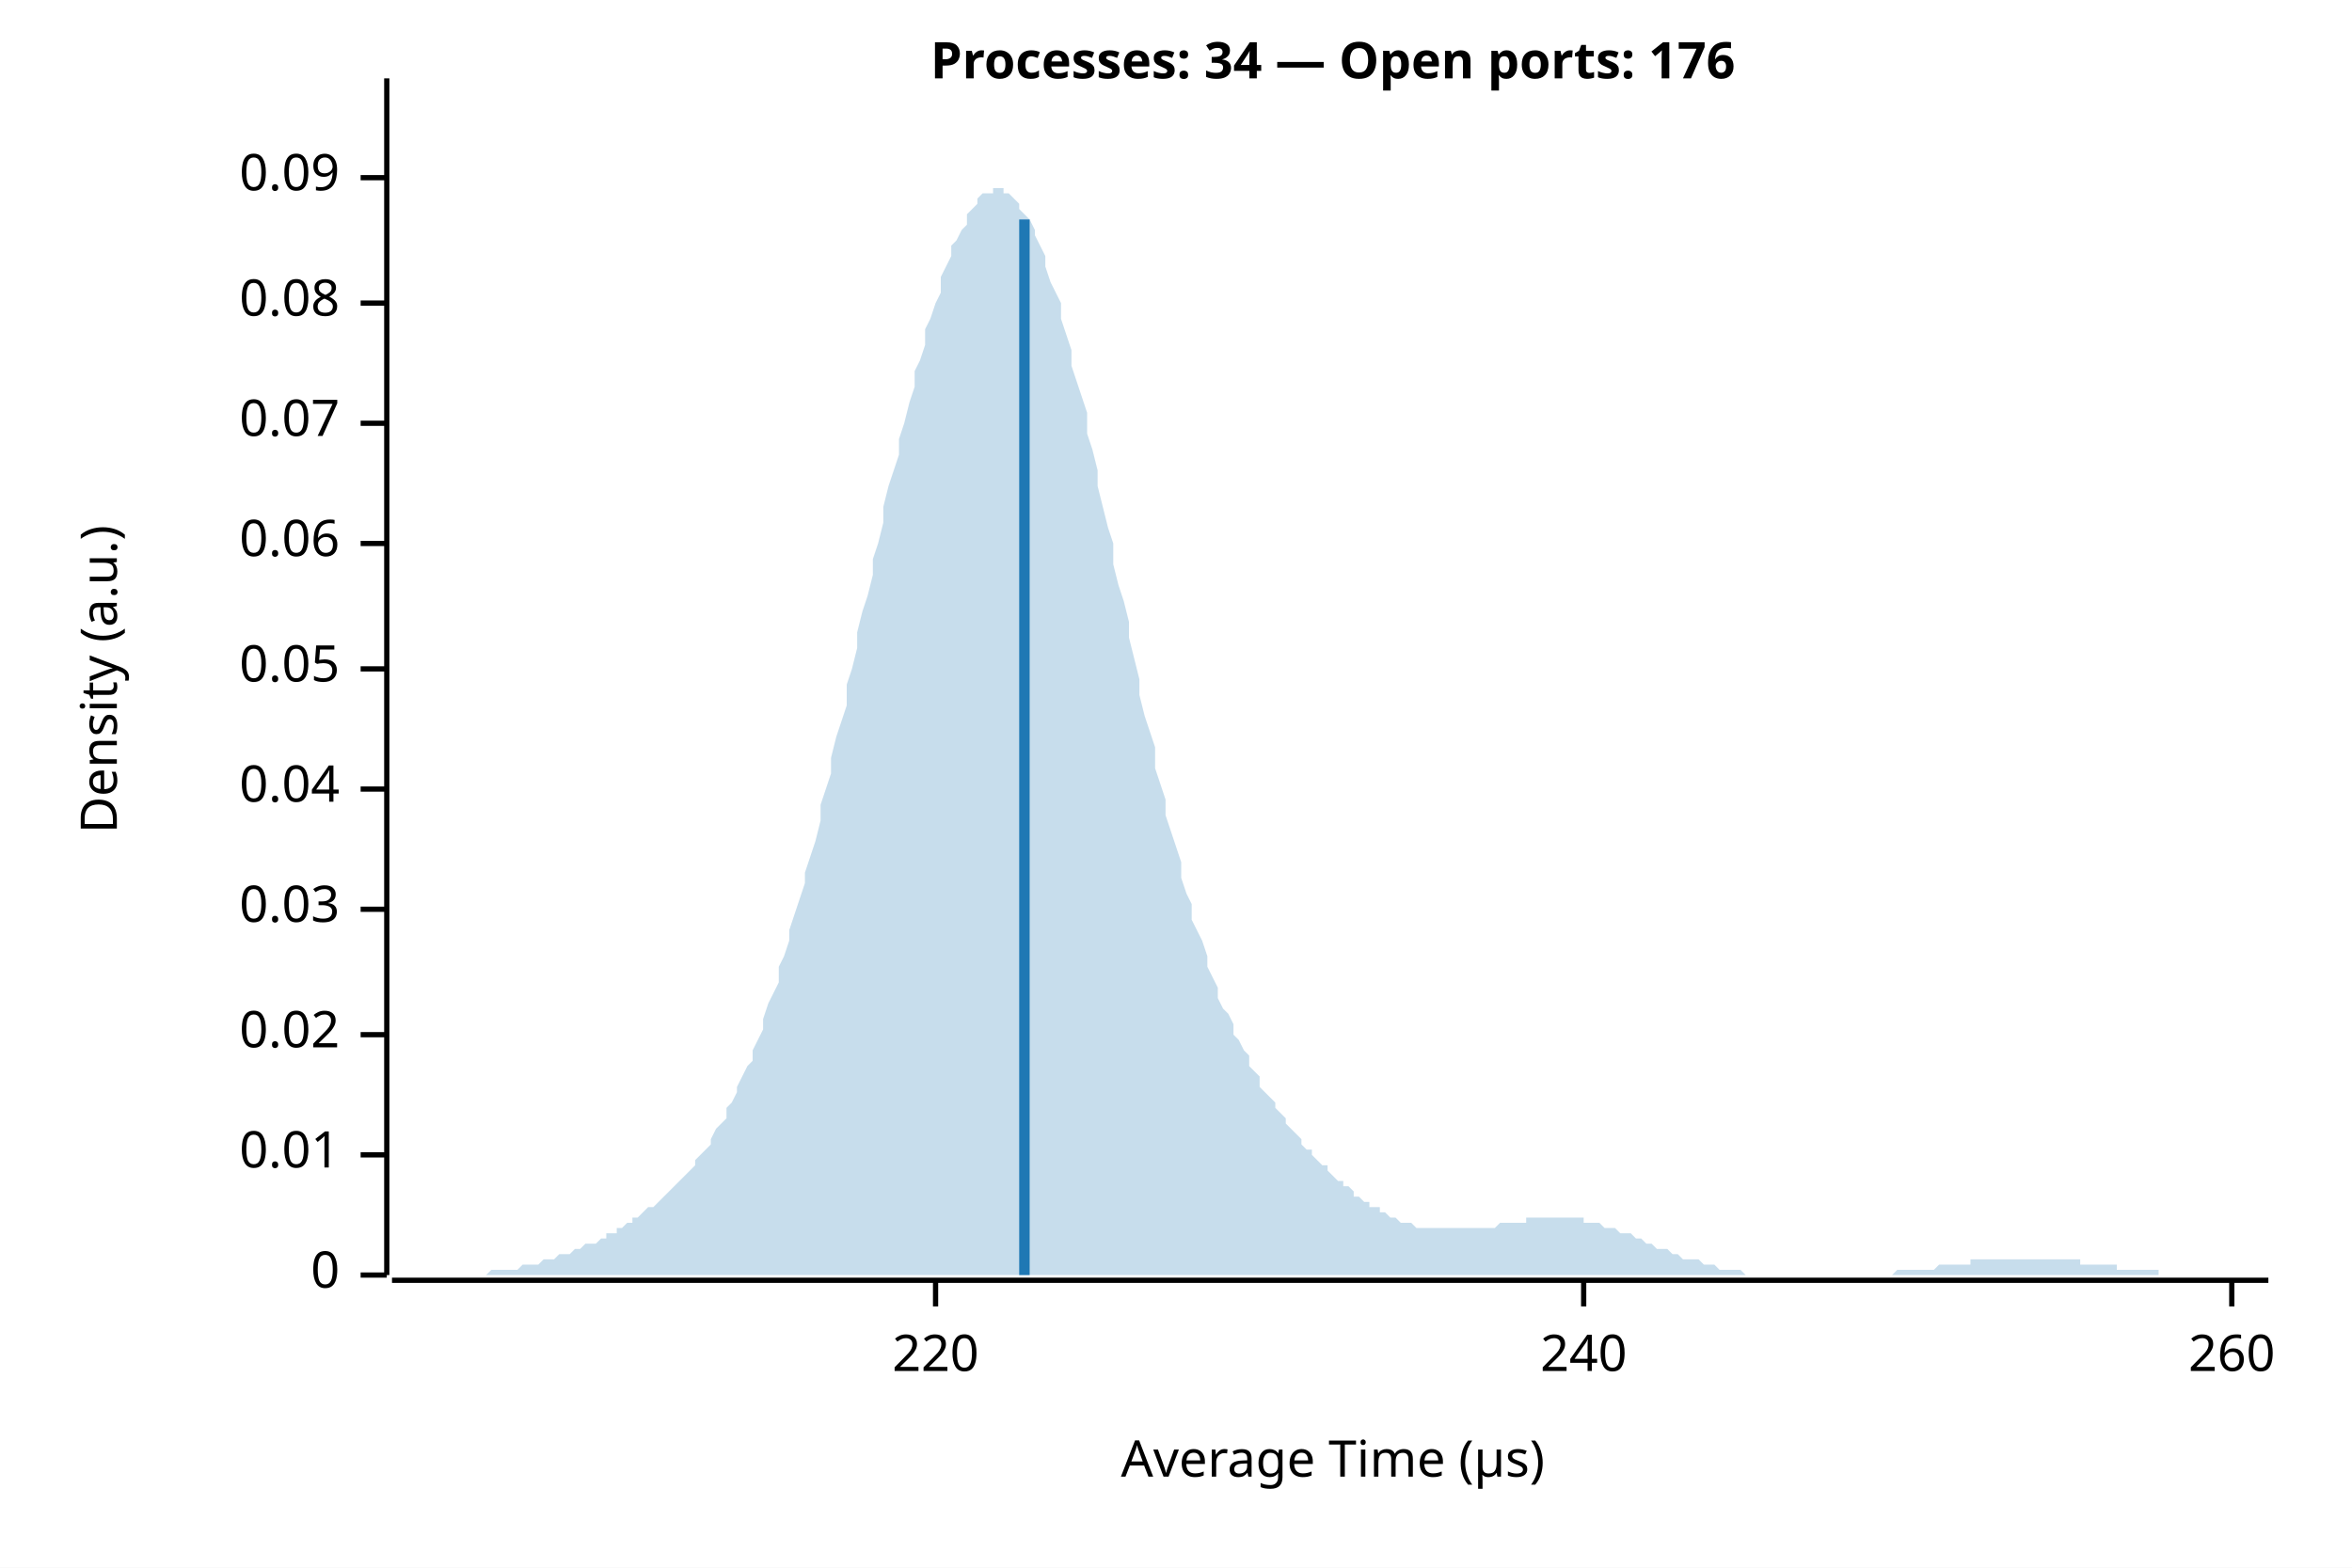
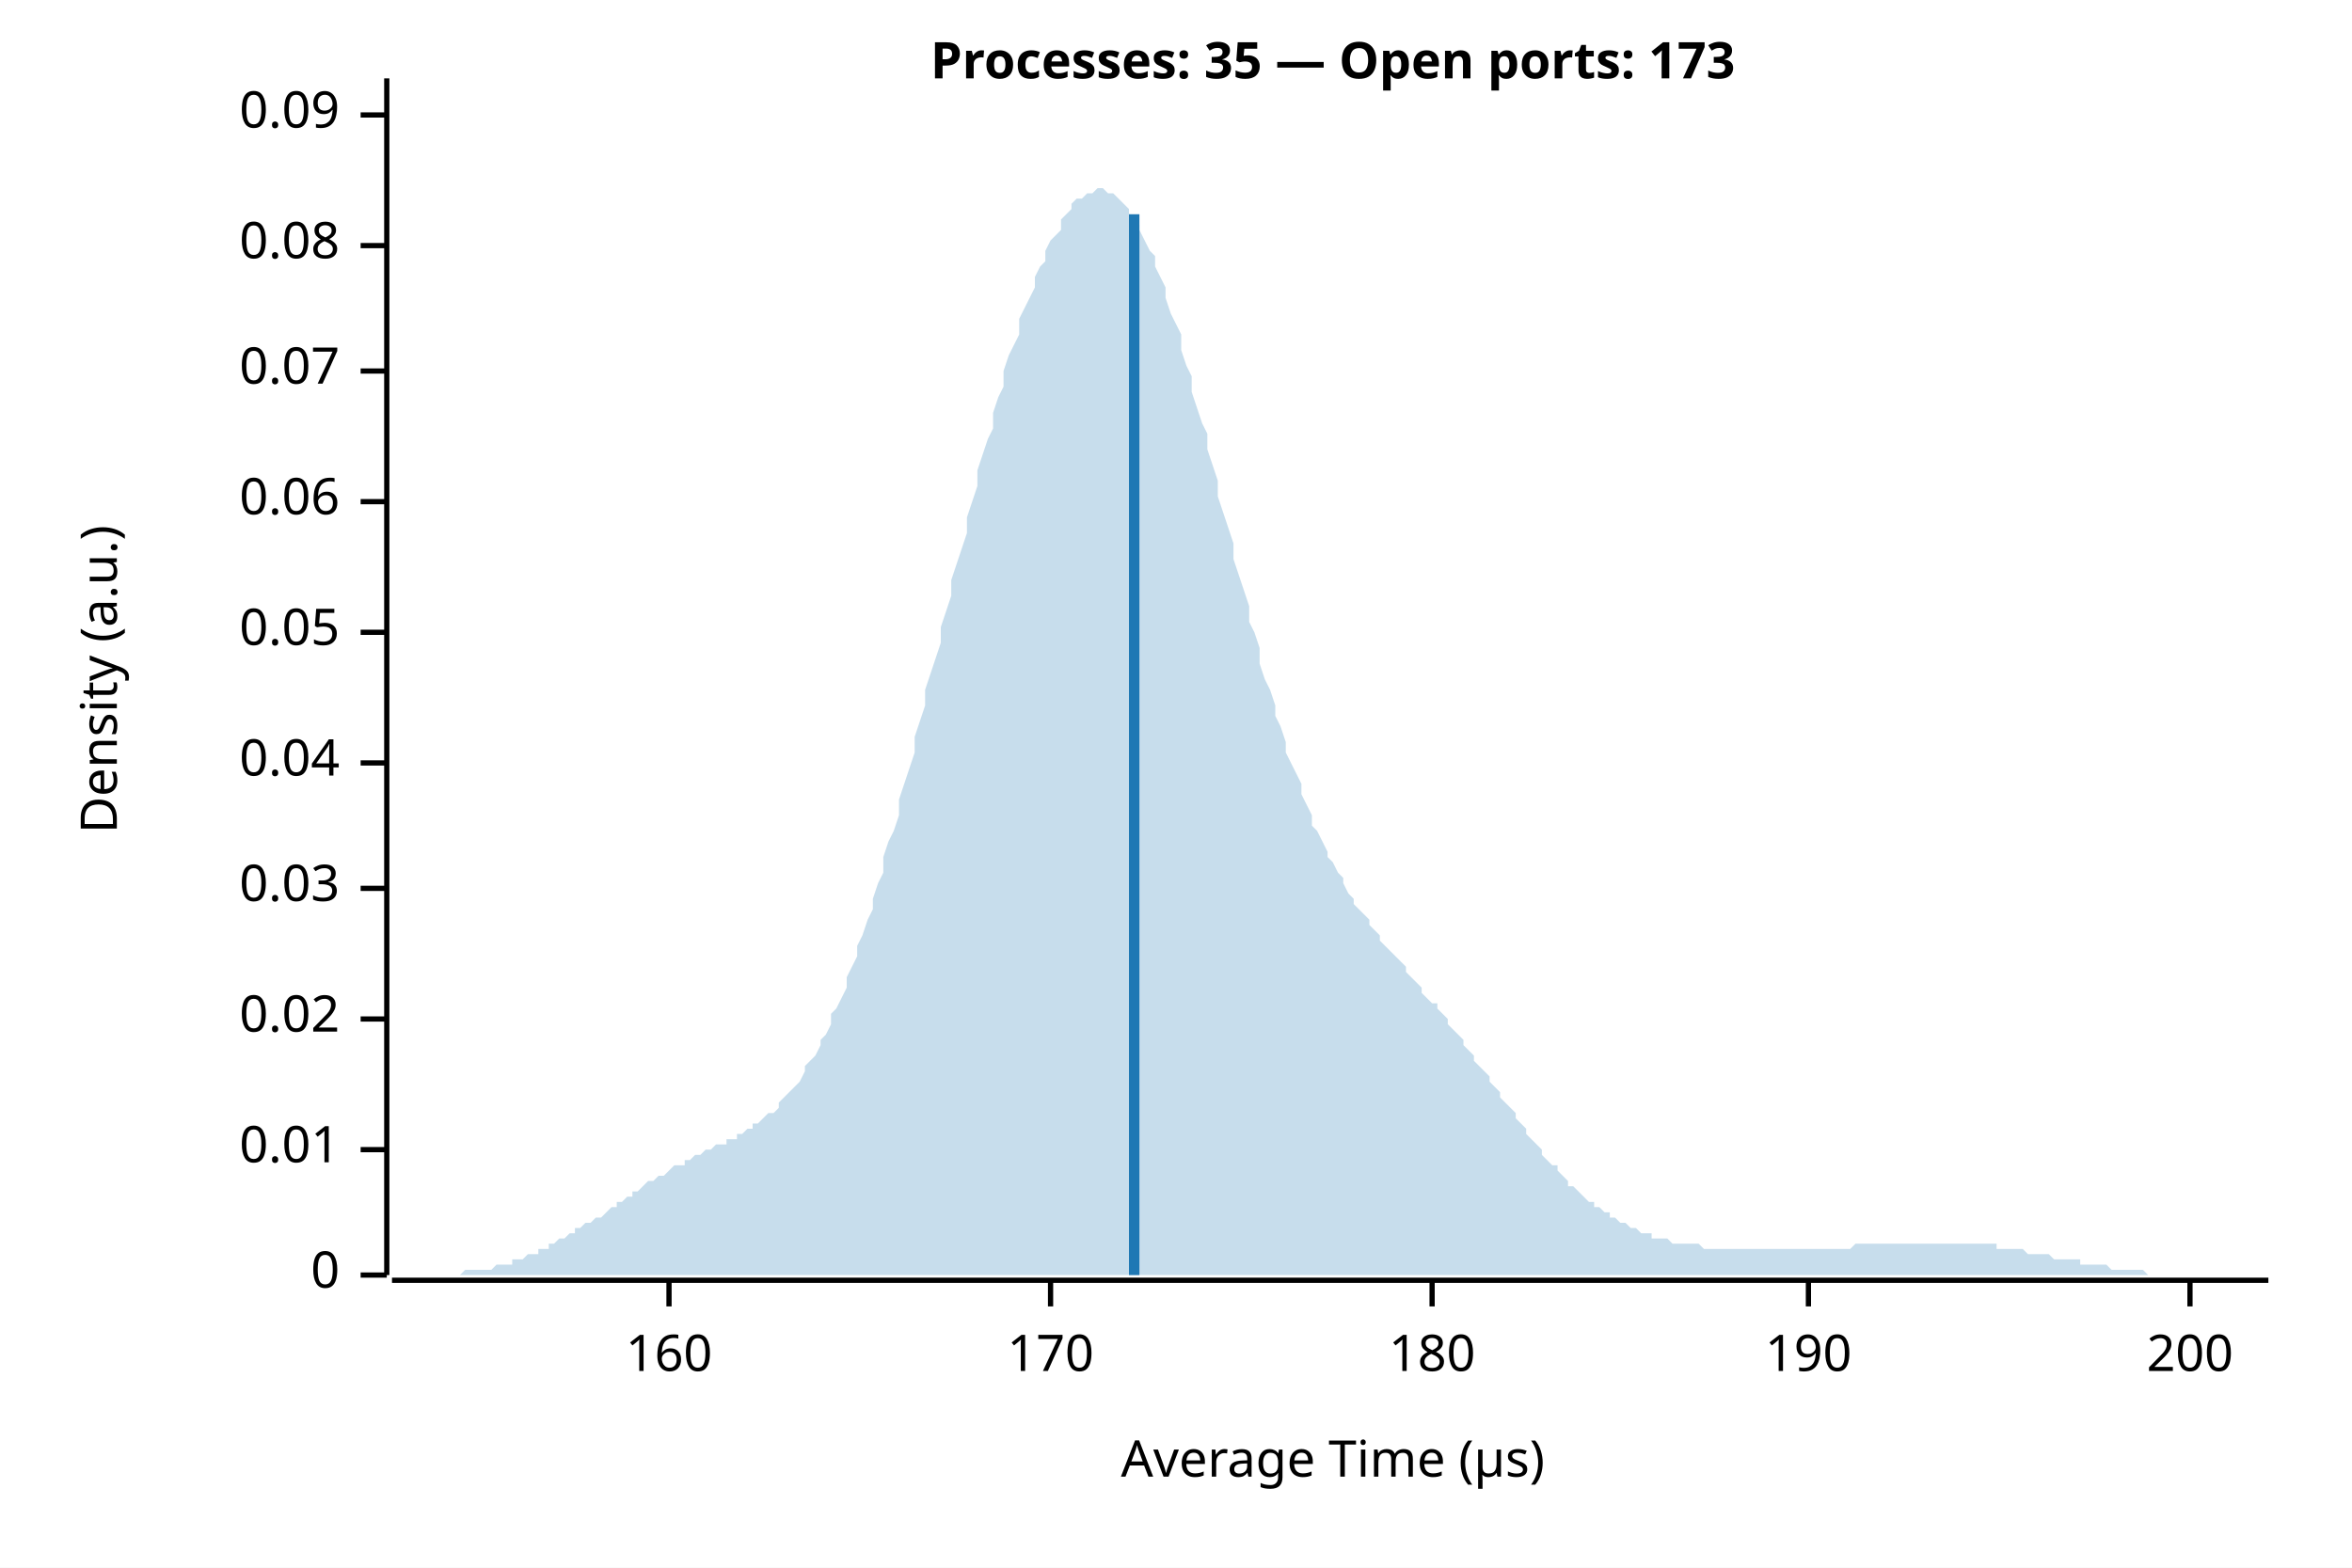
<svg xmlns="http://www.w3.org/2000/svg" width="450" height="300" viewBox="0 0 450 300">
  <rect width="100%" height="100%" fill="white" />
-   <text x="255" y="15" font-weight="bold" text-anchor="middle" font-family="sans-serif" font-size="9.677" opacity="1" fill="#000000">Processes: 34 — Open ports: 176</text>
+   <text x="255" y="15" font-weight="bold" text-anchor="middle" font-family="sans-serif" font-size="9.677" opacity="1" fill="#000000">Processes: 35 — Open ports: 173</text>
  <text x="15" y="130" dy="0.76em" text-anchor="middle" font-family="sans-serif" font-size="9.677" opacity="1" fill="#000000" transform="rotate(270, 15, 130)">
Density (a.u.)
</text>
  <text x="255" y="285" dy="-0.5ex" text-anchor="middle" font-family="sans-serif" font-size="9.677" opacity="1" fill="#000000">
Average Time (µs)
</text>
  <polyline fill="none" opacity="1" stroke="#000000" stroke-width="1" points="74,15 74,244 " />
  <text x="65" y="244" dy="0.5ex" text-anchor="end" font-family="sans-serif" font-size="9.677" opacity="1" fill="#000000">
0
</text>
  <polyline fill="none" opacity="1" stroke="#000000" stroke-width="1" points="69,244 74,244 " />
-   <text x="65" y="221" dy="0.5ex" text-anchor="end" font-family="sans-serif" font-size="9.677" opacity="1" fill="#000000">
+   <text x="65" y="220" dy="0.5ex" text-anchor="end" font-family="sans-serif" font-size="9.677" opacity="1" fill="#000000">
0.01
</text>
-   <polyline fill="none" opacity="1" stroke="#000000" stroke-width="1" points="69,221 74,221 " />
-   <text x="65" y="198" dy="0.5ex" text-anchor="end" font-family="sans-serif" font-size="9.677" opacity="1" fill="#000000">
+   <polyline fill="none" opacity="1" stroke="#000000" stroke-width="1" points="69,220 74,220 " />
+   <text x="65" y="195" dy="0.5ex" text-anchor="end" font-family="sans-serif" font-size="9.677" opacity="1" fill="#000000">
0.02
</text>
-   <polyline fill="none" opacity="1" stroke="#000000" stroke-width="1" points="69,198 74,198 " />
-   <text x="65" y="174" dy="0.5ex" text-anchor="end" font-family="sans-serif" font-size="9.677" opacity="1" fill="#000000">
+   <polyline fill="none" opacity="1" stroke="#000000" stroke-width="1" points="69,195 74,195 " />
+   <text x="65" y="170" dy="0.5ex" text-anchor="end" font-family="sans-serif" font-size="9.677" opacity="1" fill="#000000">
0.03
</text>
-   <polyline fill="none" opacity="1" stroke="#000000" stroke-width="1" points="69,174 74,174 " />
-   <text x="65" y="151" dy="0.5ex" text-anchor="end" font-family="sans-serif" font-size="9.677" opacity="1" fill="#000000">
+   <polyline fill="none" opacity="1" stroke="#000000" stroke-width="1" points="69,170 74,170 " />
+   <text x="65" y="146" dy="0.5ex" text-anchor="end" font-family="sans-serif" font-size="9.677" opacity="1" fill="#000000">
0.04
</text>
-   <polyline fill="none" opacity="1" stroke="#000000" stroke-width="1" points="69,151 74,151 " />
-   <text x="65" y="128" dy="0.5ex" text-anchor="end" font-family="sans-serif" font-size="9.677" opacity="1" fill="#000000">
+   <polyline fill="none" opacity="1" stroke="#000000" stroke-width="1" points="69,146 74,146 " />
+   <text x="65" y="121" dy="0.5ex" text-anchor="end" font-family="sans-serif" font-size="9.677" opacity="1" fill="#000000">
0.05
</text>
-   <polyline fill="none" opacity="1" stroke="#000000" stroke-width="1" points="69,128 74,128 " />
-   <text x="65" y="104" dy="0.5ex" text-anchor="end" font-family="sans-serif" font-size="9.677" opacity="1" fill="#000000">
+   <polyline fill="none" opacity="1" stroke="#000000" stroke-width="1" points="69,121 74,121 " />
+   <text x="65" y="96" dy="0.5ex" text-anchor="end" font-family="sans-serif" font-size="9.677" opacity="1" fill="#000000">
0.06
</text>
-   <polyline fill="none" opacity="1" stroke="#000000" stroke-width="1" points="69,104 74,104 " />
-   <text x="65" y="81" dy="0.5ex" text-anchor="end" font-family="sans-serif" font-size="9.677" opacity="1" fill="#000000">
+   <polyline fill="none" opacity="1" stroke="#000000" stroke-width="1" points="69,96 74,96 " />
+   <text x="65" y="71" dy="0.5ex" text-anchor="end" font-family="sans-serif" font-size="9.677" opacity="1" fill="#000000">
0.07
</text>
-   <polyline fill="none" opacity="1" stroke="#000000" stroke-width="1" points="69,81 74,81 " />
-   <text x="65" y="58" dy="0.5ex" text-anchor="end" font-family="sans-serif" font-size="9.677" opacity="1" fill="#000000">
+   <polyline fill="none" opacity="1" stroke="#000000" stroke-width="1" points="69,71 74,71 " />
+   <text x="65" y="47" dy="0.5ex" text-anchor="end" font-family="sans-serif" font-size="9.677" opacity="1" fill="#000000">
0.08
</text>
-   <polyline fill="none" opacity="1" stroke="#000000" stroke-width="1" points="69,58 74,58 " />
-   <text x="65" y="34" dy="0.5ex" text-anchor="end" font-family="sans-serif" font-size="9.677" opacity="1" fill="#000000">
+   <polyline fill="none" opacity="1" stroke="#000000" stroke-width="1" points="69,47 74,47 " />
+   <text x="65" y="22" dy="0.5ex" text-anchor="end" font-family="sans-serif" font-size="9.677" opacity="1" fill="#000000">
0.09
</text>
-   <polyline fill="none" opacity="1" stroke="#000000" stroke-width="1" points="69,34 74,34 " />
+   <polyline fill="none" opacity="1" stroke="#000000" stroke-width="1" points="69,22 74,22 " />
  <polyline fill="none" opacity="1" stroke="#000000" stroke-width="1" points="75,245 434,245 " />
-   <text x="179" y="255" dy="0.76em" text-anchor="middle" font-family="sans-serif" font-size="9.677" opacity="1" fill="#000000">
- 220
+   <text x="128" y="255" dy="0.76em" text-anchor="middle" font-family="sans-serif" font-size="9.677" opacity="1" fill="#000000">
+ 160
</text>
-   <polyline fill="none" opacity="1" stroke="#000000" stroke-width="1" points="179,245 179,250 " />
-   <text x="303" y="255" dy="0.76em" text-anchor="middle" font-family="sans-serif" font-size="9.677" opacity="1" fill="#000000">
- 240
+   <polyline fill="none" opacity="1" stroke="#000000" stroke-width="1" points="128,245 128,250 " />
+   <text x="201" y="255" dy="0.76em" text-anchor="middle" font-family="sans-serif" font-size="9.677" opacity="1" fill="#000000">
+ 170
</text>
-   <polyline fill="none" opacity="1" stroke="#000000" stroke-width="1" points="303,245 303,250 " />
-   <text x="427" y="255" dy="0.76em" text-anchor="middle" font-family="sans-serif" font-size="9.677" opacity="1" fill="#000000">
- 260
+   <polyline fill="none" opacity="1" stroke="#000000" stroke-width="1" points="201,245 201,250 " />
+   <text x="274" y="255" dy="0.76em" text-anchor="middle" font-family="sans-serif" font-size="9.677" opacity="1" fill="#000000">
+ 180
</text>
-   <polyline fill="none" opacity="1" stroke="#000000" stroke-width="1" points="427,245 427,250 " />
-   <polygon opacity="0.25" fill="#1F78B4" points="75,244 75,244 76,244 77,244 77,244 78,244 79,244 80,244 80,244 81,244 82,244 82,244 83,244 84,244 85,244 85,244 86,244 87,244 87,244 88,244 89,244 90,244 90,244 91,244 92,244 92,244 93,244 94,243 95,243 95,243 96,243 97,243 98,243 98,243 99,243 100,242 100,242 101,242 102,242 103,242 103,242 104,241 105,241 105,241 106,241 107,240 108,240 108,240 109,240 110,239 110,239 111,239 112,238 113,238 113,238 114,238 115,237 116,237 116,236 117,236 118,236 118,235 119,235 120,234 121,234 121,233 122,233 123,232 123,232 124,231 125,231 126,230 126,230 127,229 128,228 128,228 129,227 130,226 131,225 131,225 132,224 133,223 133,222 134,221 135,220 136,219 136,218 137,216 138,215 139,214 139,212 140,211 141,209 141,208 142,206 143,204 144,203 144,201 145,199 146,197 146,195 147,192 148,190 149,188 149,185 150,183 151,180 151,178 152,175 153,172 154,169 154,167 155,164 156,161 157,157 157,154 158,151 159,148 159,145 160,141 161,138 162,135 162,131 163,128 164,124 164,121 165,117 166,114 167,110 167,107 168,104 169,100 169,97 170,93 171,90 172,87 172,84 173,81 174,77 175,74 175,71 176,69 177,66 177,63 178,61 179,58 180,56 180,53 181,51 182,49 182,47 183,46 184,44 185,43 185,41 186,40 187,39 187,38 188,37 189,37 190,37 190,36 191,36 192,36 192,37 193,37 194,38 195,39 195,40 196,41 197,42 198,44 198,45 199,47 200,49 200,51 201,54 202,56 203,58 203,61 204,64 205,67 205,70 206,73 207,76 208,79 208,83 209,86 210,90 210,93 211,97 212,101 213,104 213,108 214,112 215,115 216,119 216,122 217,126 218,130 218,133 219,137 220,140 221,143 221,147 222,150 223,153 223,156 224,159 225,162 226,165 226,168 227,171 228,173 228,176 229,178 230,180 231,183 231,185 232,187 233,189 233,191 234,193 235,194 236,196 236,198 237,199 238,201 239,202 239,204 240,205 241,206 241,208 242,209 243,210 244,211 244,212 245,213 246,214 246,215 247,216 248,217 249,218 249,219 250,220 251,220 251,221 252,222 253,223 254,223 254,224 255,225 256,226 257,226 257,227 258,227 259,228 259,229 260,229 261,230 262,230 262,231 263,231 264,231 264,232 265,232 266,233 267,233 267,233 268,234 269,234 269,234 270,234 271,235 272,235 272,235 273,235 274,235 275,235 275,235 276,235 277,235 277,235 278,235 279,235 280,235 280,235 281,235 282,235 282,235 283,235 284,235 285,235 285,235 286,235 287,234 287,234 288,234 289,234 290,234 290,234 291,234 292,234 292,233 293,233 294,233 295,233 295,233 296,233 297,233 298,233 298,233 299,233 300,233 300,233 301,233 302,233 303,233 303,234 304,234 305,234 305,234 306,234 307,235 308,235 308,235 309,235 310,236 310,236 311,236 312,236 313,237 313,237 314,237 315,238 316,238 316,238 317,239 318,239 318,239 319,239 320,240 321,240 321,240 322,241 323,241 323,241 324,241 325,241 326,242 326,242 327,242 328,242 328,242 329,243 330,243 331,243 331,243 332,243 333,243 333,243 334,244 335,244 336,244 336,244 337,244 338,244 339,244 339,244 340,244 341,244 341,244 342,244 343,244 344,244 344,244 345,244 346,244 346,244 347,244 348,244 349,244 349,244 350,244 351,244 351,244 352,244 353,244 354,244 354,244 355,244 356,244 357,244 357,244 358,244 359,244 359,244 360,244 361,244 362,244 362,244 363,243 364,243 364,243 365,243 366,243 367,243 367,243 368,243 369,243 369,243 370,243 371,242 372,242 372,242 373,242 374,242 375,242 375,242 376,242 377,242 377,241 378,241 379,241 380,241 380,241 381,241 382,241 382,241 383,241 384,241 385,241 385,241 386,241 387,241 387,241 388,241 389,241 390,241 390,241 391,241 392,241 392,241 393,241 394,241 395,241 395,241 396,241 397,241 398,241 398,242 399,242 400,242 400,242 401,242 402,242 403,242 403,242 404,242 405,242 405,243 406,243 407,243 408,243 408,243 409,243 410,243 410,243 411,243 412,243 413,243 413,244 414,244 415,244 416,244 416,244 417,244 418,244 418,244 419,244 420,244 421,244 421,244 422,244 423,244 423,244 424,244 425,244 426,244 426,244 427,244 428,244 428,244 429,244 430,244 431,244 431,244 432,244 433,244 434,244 434,244 75,244 " />
-   <polyline fill="none" opacity="1" stroke="#1F78B4" stroke-width="2" points="196,244 196,42 " />
+   <polyline fill="none" opacity="1" stroke="#000000" stroke-width="1" points="274,245 274,250 " />
+   <text x="346" y="255" dy="0.76em" text-anchor="middle" font-family="sans-serif" font-size="9.677" opacity="1" fill="#000000">
+ 190
+ </text>
+   <polyline fill="none" opacity="1" stroke="#000000" stroke-width="1" points="346,245 346,250 " />
+   <text x="419" y="255" dy="0.76em" text-anchor="middle" font-family="sans-serif" font-size="9.677" opacity="1" fill="#000000">
+ 200
+ </text>
+   <polyline fill="none" opacity="1" stroke="#000000" stroke-width="1" points="419,245 419,250 " />
+   <polygon opacity="0.25" fill="#1F78B4" points="75,244 75,244 76,244 77,244 77,244 78,244 79,244 80,244 80,244 81,244 82,244 82,244 83,244 84,244 85,244 85,244 86,244 87,244 87,244 88,244 89,243 90,243 90,243 91,243 92,243 92,243 93,243 94,243 95,242 95,242 96,242 97,242 98,242 98,241 99,241 100,241 100,241 101,240 102,240 103,240 103,239 104,239 105,239 105,238 106,238 107,237 108,237 108,237 109,236 110,236 110,235 111,235 112,234 113,234 113,234 114,233 115,233 116,232 116,232 117,231 118,231 118,230 119,230 120,229 121,229 121,228 122,228 123,227 123,227 124,226 125,226 126,225 126,225 127,225 128,224 128,224 129,223 130,223 131,223 131,222 132,222 133,221 133,221 134,221 135,220 136,220 136,220 137,219 138,219 139,219 139,218 140,218 141,218 141,217 142,217 143,216 144,216 144,215 145,215 146,214 146,214 147,213 148,213 149,212 149,211 150,210 151,209 151,209 152,208 153,207 154,205 154,204 155,203 156,202 157,200 157,199 158,198 159,196 159,194 160,193 161,191 162,189 162,187 163,185 164,183 164,181 165,179 166,176 167,174 167,172 168,169 169,167 169,164 170,161 171,159 172,156 172,153 173,150 174,147 175,144 175,141 176,138 177,135 177,132 178,129 179,126 180,123 180,120 181,117 182,114 182,111 183,108 184,105 185,102 185,99 186,96 187,93 187,90 188,87 189,84 190,82 190,79 191,76 192,74 192,71 193,68 194,66 195,64 195,61 196,59 197,57 198,55 198,53 199,51 200,50 200,48 201,46 202,45 203,44 203,42 204,41 205,40 205,39 206,38 207,38 208,37 208,37 209,37 210,36 210,36 211,36 212,37 213,37 213,37 214,38 215,39 216,40 216,41 217,42 218,43 218,44 219,46 220,48 221,49 221,51 222,53 223,55 223,57 224,60 225,62 226,64 226,67 227,70 228,72 228,75 229,78 230,81 231,83 231,86 232,89 233,92 233,95 234,98 235,101 236,104 236,107 237,110 238,113 239,116 239,119 240,121 241,124 241,127 242,130 243,132 244,135 244,137 245,139 246,142 246,144 247,146 248,148 249,150 249,152 250,154 251,156 251,158 252,159 253,161 254,163 254,164 255,165 256,167 257,168 257,169 258,171 259,172 259,173 260,174 261,175 262,176 262,177 263,178 264,179 264,180 265,181 266,182 267,183 267,183 268,184 269,185 269,186 270,187 271,188 272,189 272,190 273,191 274,192 275,192 275,193 276,194 277,195 277,196 278,197 279,198 280,199 280,200 281,201 282,202 282,203 283,204 284,205 285,206 285,207 286,208 287,209 287,210 288,211 289,212 290,213 290,214 291,215 292,216 292,217 293,218 294,219 295,220 295,221 296,222 297,223 298,223 298,224 299,225 300,226 300,227 301,227 302,228 303,229 303,229 304,230 305,230 305,231 306,231 307,232 308,232 308,233 309,233 310,234 310,234 311,234 312,235 313,235 313,235 314,236 315,236 316,236 316,237 317,237 318,237 318,237 319,237 320,238 321,238 321,238 322,238 323,238 323,238 324,238 325,238 326,239 326,239 327,239 328,239 328,239 329,239 330,239 331,239 331,239 332,239 333,239 333,239 334,239 335,239 336,239 336,239 337,239 338,239 339,239 339,239 340,239 341,239 341,239 342,239 343,239 344,239 344,239 345,239 346,239 346,239 347,239 348,239 349,239 349,239 350,239 351,239 351,239 352,239 353,239 354,239 354,239 355,238 356,238 357,238 357,238 358,238 359,238 359,238 360,238 361,238 362,238 362,238 363,238 364,238 364,238 365,238 366,238 367,238 367,238 368,238 369,238 369,238 370,238 371,238 372,238 372,238 373,238 374,238 375,238 375,238 376,238 377,238 377,238 378,238 379,238 380,238 380,238 381,238 382,238 382,239 383,239 384,239 385,239 385,239 386,239 387,239 387,239 388,240 389,240 390,240 390,240 391,240 392,240 392,240 393,241 394,241 395,241 395,241 396,241 397,241 398,241 398,242 399,242 400,242 400,242 401,242 402,242 403,242 403,242 404,243 405,243 405,243 406,243 407,243 408,243 408,243 409,243 410,243 410,243 411,244 412,244 413,244 413,244 414,244 415,244 416,244 416,244 417,244 418,244 418,244 419,244 420,244 421,244 421,244 422,244 423,244 423,244 424,244 425,244 426,244 426,244 427,244 428,244 428,244 429,244 430,244 431,244 431,244 432,244 433,244 434,244 434,244 75,244 " />
+   <polyline fill="none" opacity="1" stroke="#1F78B4" stroke-width="2" points="217,244 217,41 " />
</svg>
